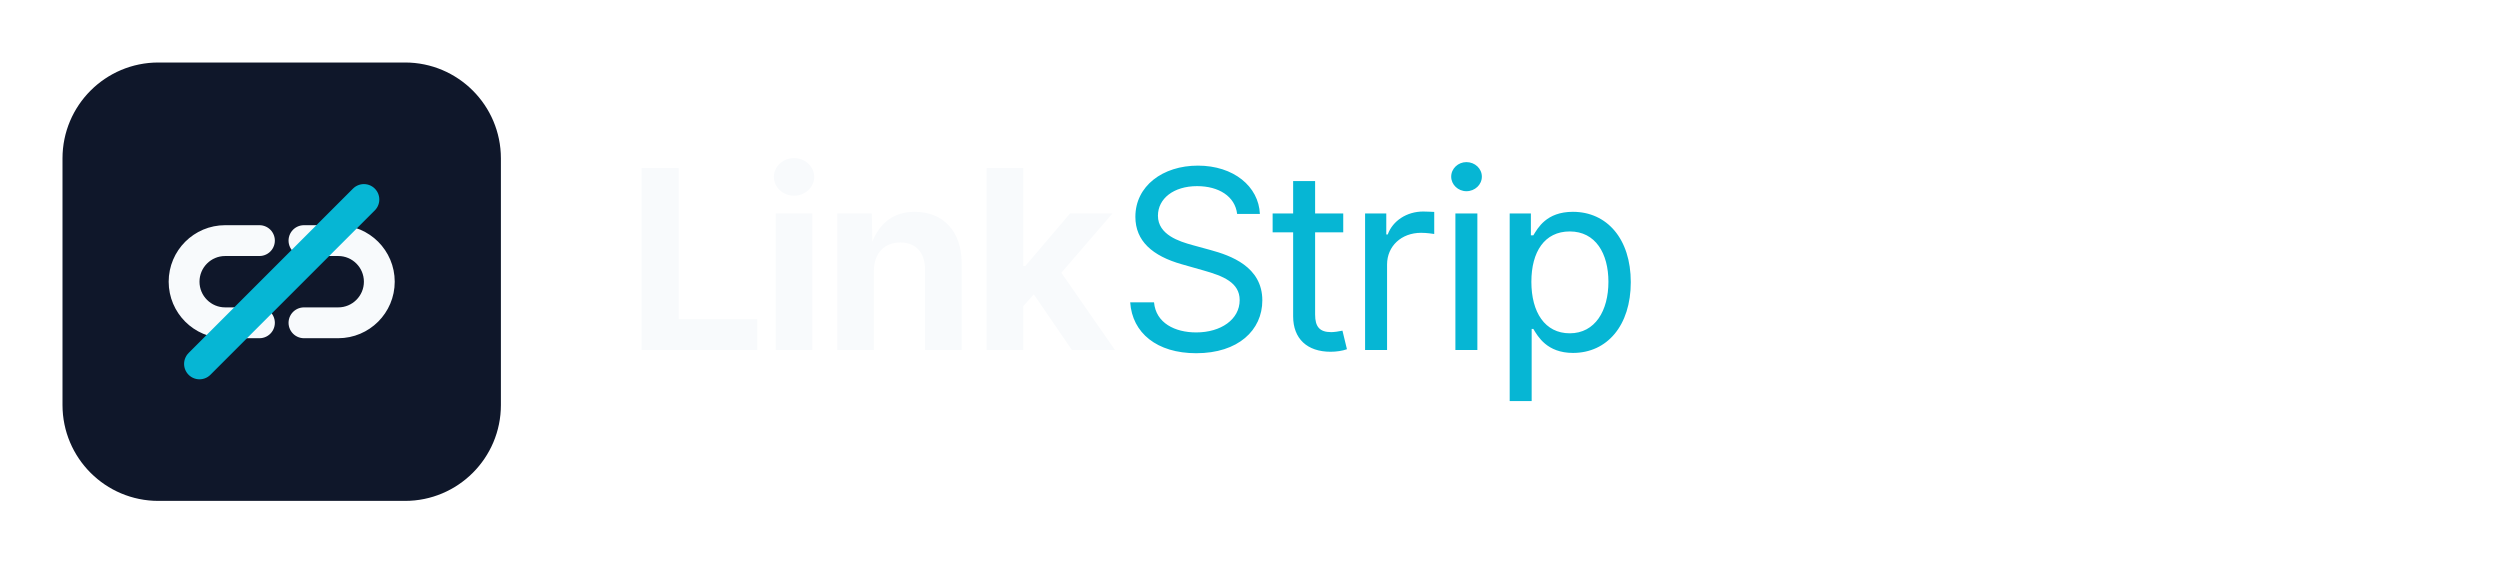
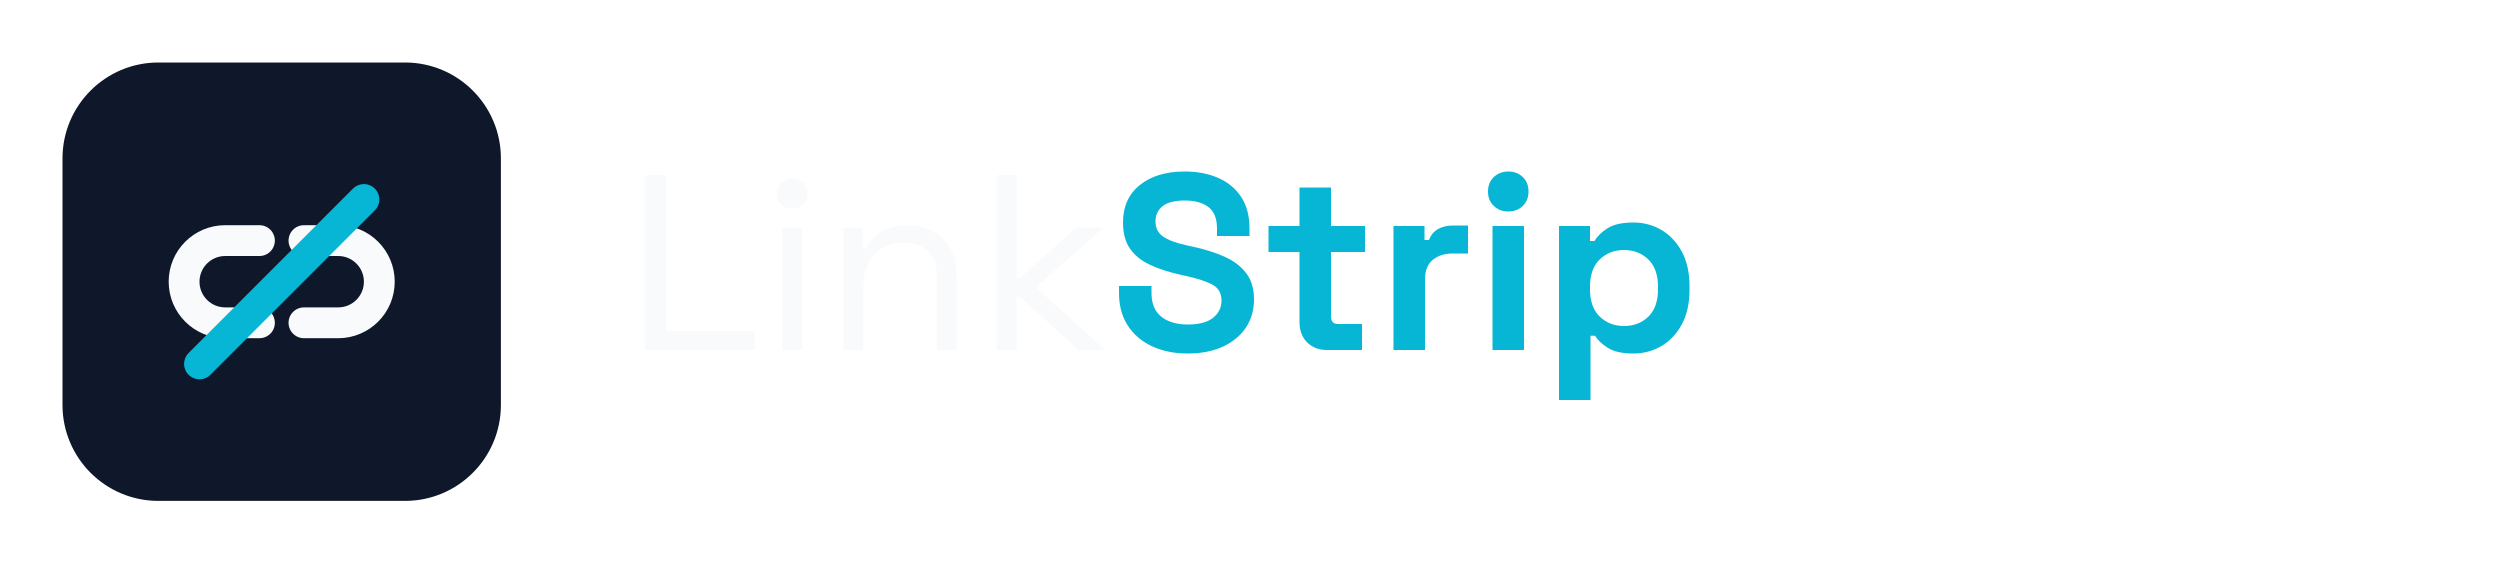
<svg xmlns="http://www.w3.org/2000/svg" viewBox="0 0 400 90" width="400" height="90">
  <g transform="translate(10, 10) scale(0.137)" fill="none" stroke-linecap="round" stroke-linejoin="round">
    <rect width="512" height="512" rx="112" fill="#0F172A" />
    <path d="M 230 208 H 190 A 48 48 0 0 0 142 256 A 48 48 0 0 0 190 304 H 230" stroke="#F8FAFC" stroke-width="36" />
    <path d="M 282 304 H 322 A 48 48 0 0 0 370 256 A 48 48 0 0 0 322 208 H 282" stroke="#F8FAFC" stroke-width="36" />
    <line x1="160" y1="352" x2="352" y2="160" stroke="#06B6D4" stroke-width="36" />
  </g>
-   <text x="100" y="56" font-family="-apple-system, BlinkMacSystemFont, 'Inter', 'Segoe UI', sans-serif" font-size="40" font-weight="700" fill="#F8FAFC" letter-spacing="-1">Link<tspan fill="#06B6D4" font-weight="400">Strip</tspan>
-   </text>
+   <path d="M80 0V700H164V76H518V0Z" fill="#F8FAFC" transform="translate(100.00, 56.00) scale(0.04, -0.04)" />
+   <path d="M83 0V489H162V0ZM123 565Q97 565 79.5 582.0Q62 599 62 625Q62 652 79.5 669.0Q97 686 123 686Q149 686 166.0 669.0Q183 652 183 625Q183 599 166.0 582.0Q149 565 123 565Z" fill="#F8FAFC" transform="translate(121.84, 56.00) scale(0.04, -0.04)" />
+   <path d="M83 0V489H160V406H174Q190 441 228.5 469.5Q267 498 342 498Q396 498 440.0 475.0Q484 452 510.0 406.5Q536 361 536 296V0H457V290Q457 363 420.5 396.0Q384 429 322 429Q252 429 207.0 382.5Q162 336 162 246V0Z" fill="#F8FAFC" transform="translate(131.64, 56.00) scale(0.04, -0.04)" />
+   <path d="M83 0V700H162V288H176L400 489H510L239 251L518 0H409L176 213H162V0Z" fill="#F8FAFC" transform="translate(156.16, 56.00) scale(0.04, -0.04)" />
+   <path d="M309 -14Q228 -14 166.0 15.0Q104 44 69.0 98.0Q34 152 34 228V256H164V228Q164 165 203.0 133.5Q242 102 309 102Q377 102 410.5 129.0Q444 156 444 198Q444 242 407.5 261.5Q371 281 303 296L280 301Q208 317 156.5 341.5Q105 366 77.5 406.0Q50 446 50 510Q50 606 117.5 660.0Q185 714 297 714Q372 714 430.5 688.5Q489 663 522.5 612.5Q556 562 556 486V456H426V486Q426 546 391.5 572.0Q357 598 297 598Q237 598 208.5 575.5Q180 553 180 514Q180 475 210.0 454.0Q240 433 303 419L326 414Q401 398 456.5 373.0Q512 348 543.0 307.0Q574 266 574 202Q574 138 541.5 89.5Q509 41 449.5 13.5Q390 -14 309 -14Z" fill="#06B6D4" transform="translate(177.68, 56.00) scale(0.04, -0.04)" />
+   <path d="M260 0Q211 0 180.5 30.5Q150 61 150 112V392H26V496H150V650H276V496H412V392H276V134Q276 104 304 104H400V0Z" fill="#06B6D4" transform="translate(201.92, 56.00) scale(0.04, -0.04)" />
+   <path d="M70 0V496H194V440H212Q223 470 248.5 484.0Q274 498 308 498H368V386H306Q258 386 227.0 360.5Q196 335 196 282V0Z" fill="#06B6D4" transform="translate(220.16, 56.00) scale(0.04, -0.04)" />
+   <path d="M70 0V496H196V0ZM133 554Q99 554 75.5 576.0Q52 598 52 634Q52 670 75.5 692.0Q99 714 133 714Q168 714 191.0 692.0Q214 670 214 634Q214 598 191.0 576.0Q168 554 133 554Z" fill="#06B6D4" transform="translate(236.00, 56.00) scale(0.04, -0.04)" />
+   <path d="M70 -200V496H194V436H212Q229 465 265.0 487.5Q301 510 368 510Q428 510 479.0 480.5Q530 451 561.0 394.0Q592 337 592 256V240Q592 159 561.0 102.0Q530 45 479.0 15.5Q428 -14 368 -14Q301 -14 265.5 8.5Q230 31 214 57H196V-200ZM330 96Q389 96 427.5 133.5Q466 171 466 243V253Q466 325 427.0 362.5Q388 400 330 400Q272 400 233.0 362.5Q194 325 194 253V243Q194 171 233.0 133.5Q272 96 330 96Z" fill="#06B6D4" transform="translate(246.64, 56.00) scale(0.04, -0.04)" />
</svg>
